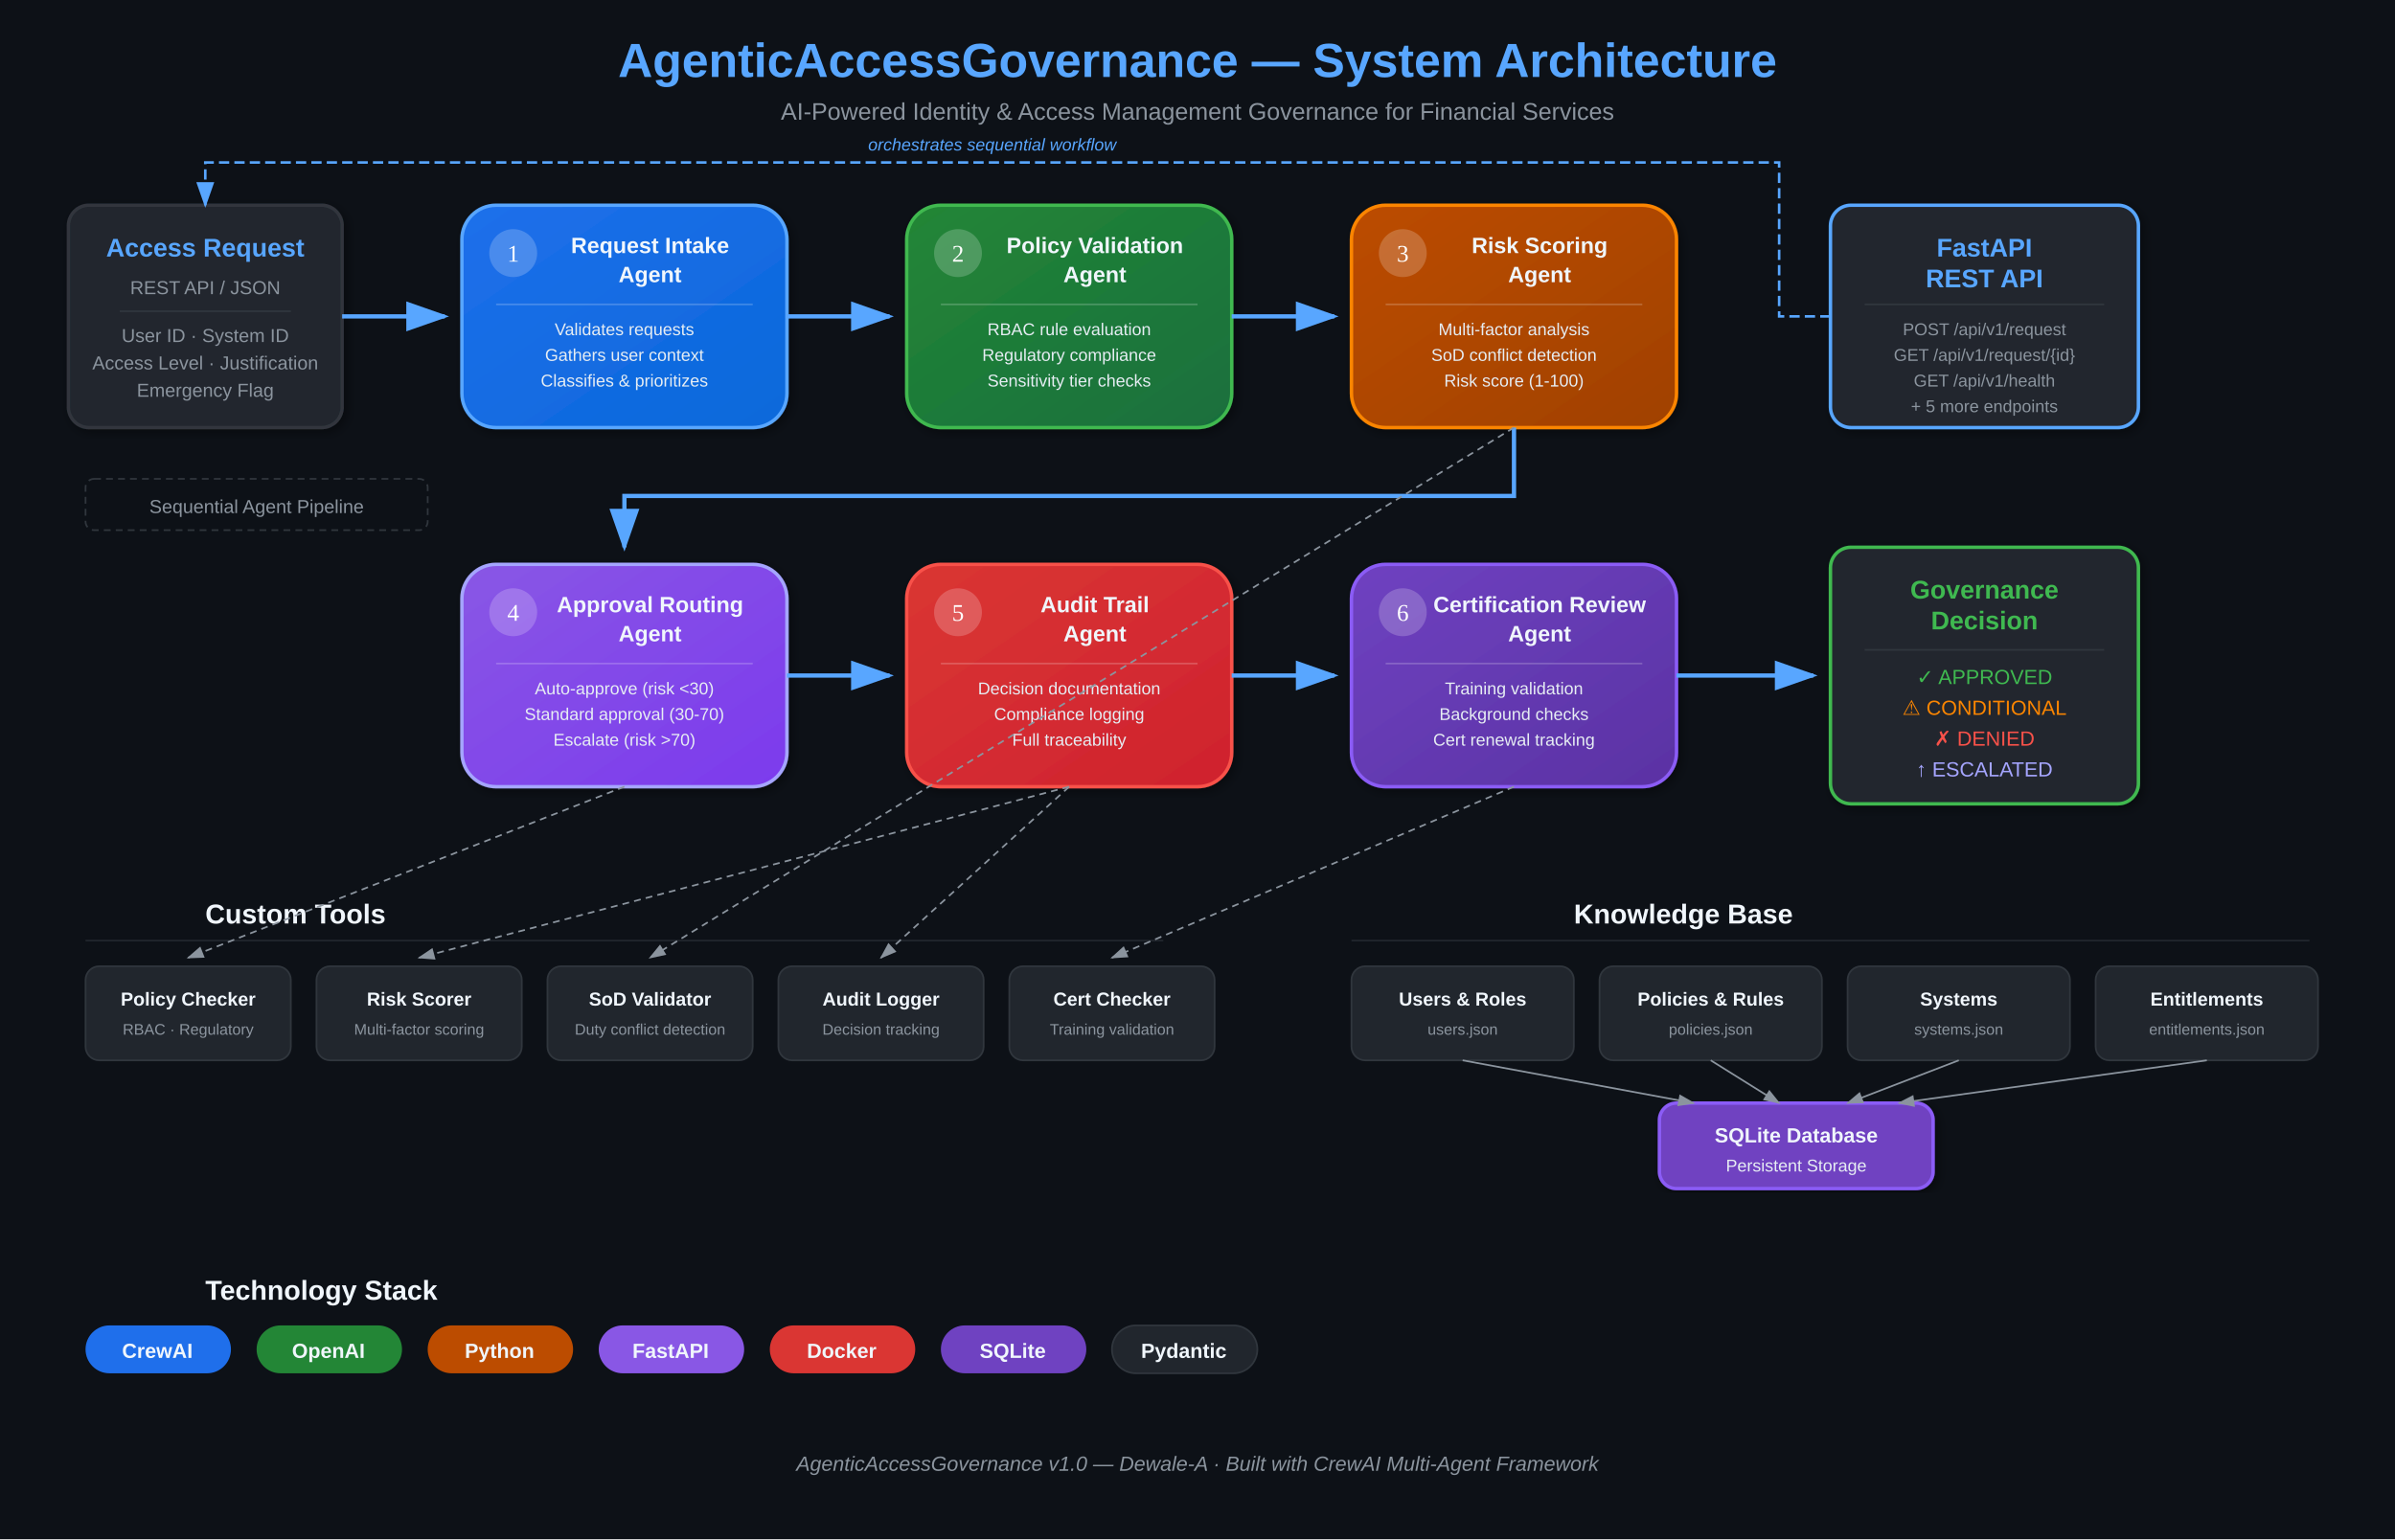
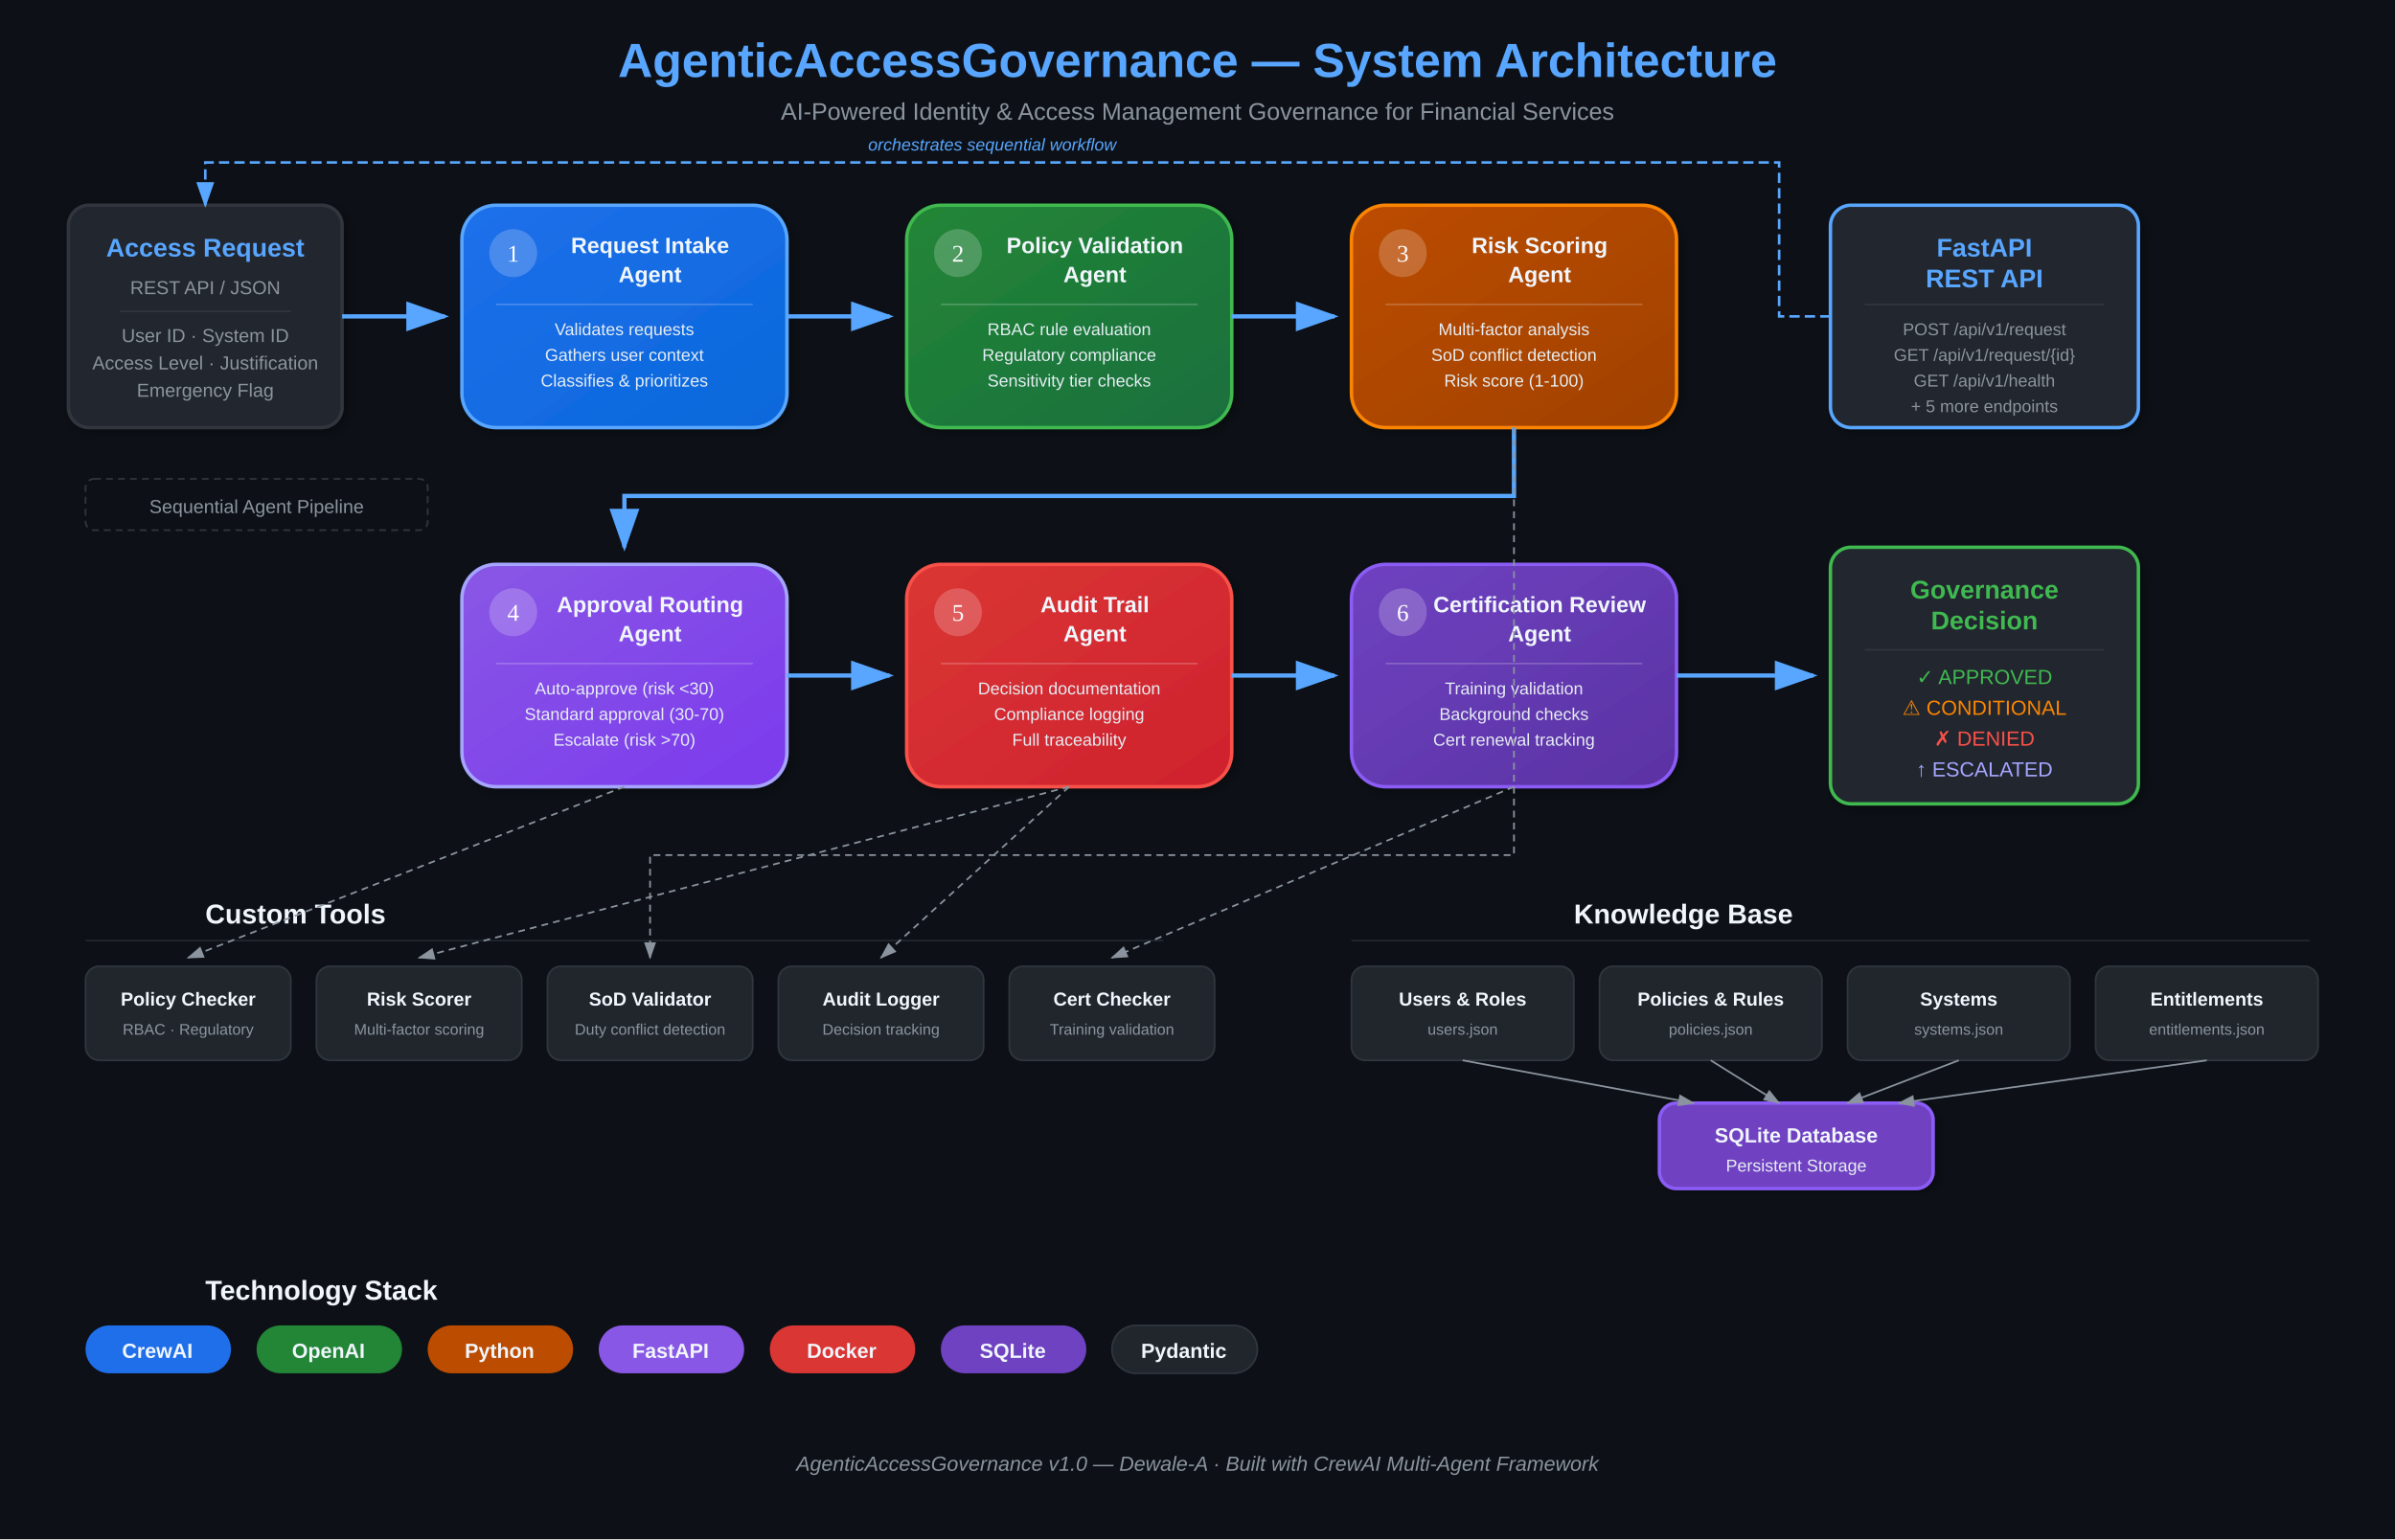
<svg xmlns="http://www.w3.org/2000/svg" width="1400" height="900" viewBox="0 0 1400 900">
  <defs>
    <marker id="arrow" markerWidth="10" markerHeight="7" refX="9" refY="3.5" orient="auto">
      <polygon points="0 0, 10 3.5, 0 7" fill="#58A6FF" />
    </marker>
    <marker id="arrow-gray" markerWidth="10" markerHeight="7" refX="9" refY="3.5" orient="auto">
      <polygon points="0 0, 10 3.5, 0 7" fill="#8B949E" />
    </marker>
    <linearGradient id="g1" x1="0%" y1="0%" x2="100%" y2="100%">
      <stop offset="0%" stop-color="#1F6FEB" />
      <stop offset="100%" stop-color="#0969DA" />
    </linearGradient>
    <linearGradient id="g2" x1="0%" y1="0%" x2="100%" y2="100%">
      <stop offset="0%" stop-color="#238636" />
      <stop offset="100%" stop-color="#196F3D" />
    </linearGradient>
    <linearGradient id="g3" x1="0%" y1="0%" x2="100%" y2="100%">
      <stop offset="0%" stop-color="#BC4C00" />
      <stop offset="100%" stop-color="#A04100" />
    </linearGradient>
    <linearGradient id="g4" x1="0%" y1="0%" x2="100%" y2="100%">
      <stop offset="0%" stop-color="#8957E5" />
      <stop offset="100%" stop-color="#7C3AED" />
    </linearGradient>
    <linearGradient id="g5" x1="0%" y1="0%" x2="100%" y2="100%">
      <stop offset="0%" stop-color="#DA3633" />
      <stop offset="100%" stop-color="#CF222E" />
    </linearGradient>
    <linearGradient id="g6" x1="0%" y1="0%" x2="100%" y2="100%">
      <stop offset="0%" stop-color="#6F42C1" />
      <stop offset="100%" stop-color="#5A32A3" />
    </linearGradient>
    <filter id="shadow" x="-5%" y="-5%" width="110%" height="110%">
      <feDropShadow dx="2" dy="2" stdDeviation="3" flood-color="#000" flood-opacity="0.4" />
    </filter>
  </defs>
  <rect width="100%" height="100%" fill="#0D1117" />
  <text x="700" y="45" text-anchor="middle" fill="#58A6FF" font-family="Arial, sans-serif" font-size="28" font-weight="bold">AgenticAccessGovernance — System Architecture</text>
  <text x="700" y="70" text-anchor="middle" fill="#8B949E" font-family="Arial, sans-serif" font-size="14">AI-Powered Identity &amp; Access Management Governance for Financial Services</text>
  <rect x="40" y="120" width="160" height="130" rx="12" fill="#21262D" stroke="#30363D" stroke-width="2" filter="url(#shadow)" />
  <text x="120" y="150" text-anchor="middle" fill="#58A6FF" font-family="Arial, sans-serif" font-size="15" font-weight="bold">Access Request</text>
  <text x="120" y="172" text-anchor="middle" fill="#8B949E" font-family="Arial, sans-serif" font-size="11">REST API / JSON</text>
  <line x1="70" y1="182" x2="170" y2="182" stroke="#30363D" stroke-width="1" />
  <text x="120" y="200" text-anchor="middle" fill="#8B949E" font-family="Arial, sans-serif" font-size="11">User ID · System ID</text>
  <text x="120" y="216" text-anchor="middle" fill="#8B949E" font-family="Arial, sans-serif" font-size="11">Access Level · Justification</text>
  <text x="120" y="232" text-anchor="middle" fill="#8B949E" font-family="Arial, sans-serif" font-size="11">Emergency Flag</text>
  <line x1="200" y1="185" x2="260" y2="185" stroke="#58A6FF" stroke-width="2.5" marker-end="url(#arrow)" />
  <rect x="270" y="120" width="190" height="130" rx="20" fill="url(#g1)" stroke="#58A6FF" stroke-width="2" filter="url(#shadow)" />
  <circle cx="300" cy="148" r="14" fill="rgba(255,255,255,0.2)" />
  <text x="300" y="153" text-anchor="middle" fill="#fff" font-size="14">1</text>
  <text x="380" y="148" text-anchor="middle" fill="#F0F6FC" font-family="Arial, sans-serif" font-size="13" font-weight="bold">Request Intake</text>
  <text x="380" y="165" text-anchor="middle" fill="#F0F6FC" font-family="Arial, sans-serif" font-size="13" font-weight="bold">Agent</text>
  <line x1="290" y1="178" x2="440" y2="178" stroke="rgba(255,255,255,0.2)" stroke-width="1" />
  <text x="365" y="196" text-anchor="middle" fill="#E6EDF3" font-family="Arial, sans-serif" font-size="10">Validates requests</text>
  <text x="365" y="211" text-anchor="middle" fill="#E6EDF3" font-family="Arial, sans-serif" font-size="10">Gathers user context</text>
  <text x="365" y="226" text-anchor="middle" fill="#E6EDF3" font-family="Arial, sans-serif" font-size="10">Classifies &amp; prioritizes</text>
  <line x1="460" y1="185" x2="520" y2="185" stroke="#58A6FF" stroke-width="2.5" marker-end="url(#arrow)" />
  <rect x="530" y="120" width="190" height="130" rx="20" fill="url(#g2)" stroke="#3FB950" stroke-width="2" filter="url(#shadow)" />
  <circle cx="560" cy="148" r="14" fill="rgba(255,255,255,0.2)" />
  <text x="560" y="153" text-anchor="middle" fill="#fff" font-size="14">2</text>
  <text x="640" y="148" text-anchor="middle" fill="#F0F6FC" font-family="Arial, sans-serif" font-size="13" font-weight="bold">Policy Validation</text>
  <text x="640" y="165" text-anchor="middle" fill="#F0F6FC" font-family="Arial, sans-serif" font-size="13" font-weight="bold">Agent</text>
  <line x1="550" y1="178" x2="700" y2="178" stroke="rgba(255,255,255,0.2)" stroke-width="1" />
  <text x="625" y="196" text-anchor="middle" fill="#E6EDF3" font-family="Arial, sans-serif" font-size="10">RBAC rule evaluation</text>
  <text x="625" y="211" text-anchor="middle" fill="#E6EDF3" font-family="Arial, sans-serif" font-size="10">Regulatory compliance</text>
  <text x="625" y="226" text-anchor="middle" fill="#E6EDF3" font-family="Arial, sans-serif" font-size="10">Sensitivity tier checks</text>
  <line x1="720" y1="185" x2="780" y2="185" stroke="#58A6FF" stroke-width="2.5" marker-end="url(#arrow)" />
  <rect x="790" y="120" width="190" height="130" rx="20" fill="url(#g3)" stroke="#FB8500" stroke-width="2" filter="url(#shadow)" />
  <circle cx="820" cy="148" r="14" fill="rgba(255,255,255,0.2)" />
  <text x="820" y="153" text-anchor="middle" fill="#fff" font-size="14">3</text>
  <text x="900" y="148" text-anchor="middle" fill="#F0F6FC" font-family="Arial, sans-serif" font-size="13" font-weight="bold">Risk Scoring</text>
  <text x="900" y="165" text-anchor="middle" fill="#F0F6FC" font-family="Arial, sans-serif" font-size="13" font-weight="bold">Agent</text>
  <line x1="810" y1="178" x2="960" y2="178" stroke="rgba(255,255,255,0.2)" stroke-width="1" />
  <text x="885" y="196" text-anchor="middle" fill="#E6EDF3" font-family="Arial, sans-serif" font-size="10">Multi-factor analysis</text>
  <text x="885" y="211" text-anchor="middle" fill="#E6EDF3" font-family="Arial, sans-serif" font-size="10">SoD conflict detection</text>
  <text x="885" y="226" text-anchor="middle" fill="#E6EDF3" font-family="Arial, sans-serif" font-size="10">Risk score (1-100)</text>
  <path d="M 885 250 L 885 290 L 365 290 L 365 320" stroke="#58A6FF" stroke-width="2.5" fill="none" marker-end="url(#arrow)" />
  <rect x="270" y="330" width="190" height="130" rx="20" fill="url(#g4)" stroke="#A5A5FF" stroke-width="2" filter="url(#shadow)" />
  <circle cx="300" cy="358" r="14" fill="rgba(255,255,255,0.2)" />
  <text x="300" y="363" text-anchor="middle" fill="#fff" font-size="14">4</text>
  <text x="380" y="358" text-anchor="middle" fill="#F0F6FC" font-family="Arial, sans-serif" font-size="13" font-weight="bold">Approval Routing</text>
  <text x="380" y="375" text-anchor="middle" fill="#F0F6FC" font-family="Arial, sans-serif" font-size="13" font-weight="bold">Agent</text>
  <line x1="290" y1="388" x2="440" y2="388" stroke="rgba(255,255,255,0.2)" stroke-width="1" />
  <text x="365" y="406" text-anchor="middle" fill="#E6EDF3" font-family="Arial, sans-serif" font-size="10">Auto-approve (risk &lt;30)</text>
  <text x="365" y="421" text-anchor="middle" fill="#E6EDF3" font-family="Arial, sans-serif" font-size="10">Standard approval (30-70)</text>
  <text x="365" y="436" text-anchor="middle" fill="#E6EDF3" font-family="Arial, sans-serif" font-size="10">Escalate (risk &gt;70)</text>
  <line x1="460" y1="395" x2="520" y2="395" stroke="#58A6FF" stroke-width="2.5" marker-end="url(#arrow)" />
  <rect x="530" y="330" width="190" height="130" rx="20" fill="url(#g5)" stroke="#F85149" stroke-width="2" filter="url(#shadow)" />
  <circle cx="560" cy="358" r="14" fill="rgba(255,255,255,0.2)" />
  <text x="560" y="363" text-anchor="middle" fill="#fff" font-size="14">5</text>
  <text x="640" y="358" text-anchor="middle" fill="#F0F6FC" font-family="Arial, sans-serif" font-size="13" font-weight="bold">Audit Trail</text>
  <text x="640" y="375" text-anchor="middle" fill="#F0F6FC" font-family="Arial, sans-serif" font-size="13" font-weight="bold">Agent</text>
  <line x1="550" y1="388" x2="700" y2="388" stroke="rgba(255,255,255,0.2)" stroke-width="1" />
  <text x="625" y="406" text-anchor="middle" fill="#E6EDF3" font-family="Arial, sans-serif" font-size="10">Decision documentation</text>
  <text x="625" y="421" text-anchor="middle" fill="#E6EDF3" font-family="Arial, sans-serif" font-size="10">Compliance logging</text>
  <text x="625" y="436" text-anchor="middle" fill="#E6EDF3" font-family="Arial, sans-serif" font-size="10">Full traceability</text>
  <line x1="720" y1="395" x2="780" y2="395" stroke="#58A6FF" stroke-width="2.5" marker-end="url(#arrow)" />
  <rect x="790" y="330" width="190" height="130" rx="20" fill="url(#g6)" stroke="#8B5CF6" stroke-width="2" filter="url(#shadow)" />
  <circle cx="820" cy="358" r="14" fill="rgba(255,255,255,0.2)" />
  <text x="820" y="363" text-anchor="middle" fill="#fff" font-size="14">6</text>
  <text x="900" y="358" text-anchor="middle" fill="#F0F6FC" font-family="Arial, sans-serif" font-size="13" font-weight="bold">Certification Review</text>
  <text x="900" y="375" text-anchor="middle" fill="#F0F6FC" font-family="Arial, sans-serif" font-size="13" font-weight="bold">Agent</text>
  <line x1="810" y1="388" x2="960" y2="388" stroke="rgba(255,255,255,0.2)" stroke-width="1" />
  <text x="885" y="406" text-anchor="middle" fill="#E6EDF3" font-family="Arial, sans-serif" font-size="10">Training validation</text>
  <text x="885" y="421" text-anchor="middle" fill="#E6EDF3" font-family="Arial, sans-serif" font-size="10">Background checks</text>
  <text x="885" y="436" text-anchor="middle" fill="#E6EDF3" font-family="Arial, sans-serif" font-size="10">Cert renewal tracking</text>
  <line x1="980" y1="395" x2="1060" y2="395" stroke="#58A6FF" stroke-width="2.5" marker-end="url(#arrow)" />
  <rect x="1070" y="320" width="180" height="150" rx="12" fill="#21262D" stroke="#3FB950" stroke-width="2" filter="url(#shadow)" />
  <text x="1160" y="350" text-anchor="middle" fill="#3FB950" font-family="Arial, sans-serif" font-size="15" font-weight="bold">Governance</text>
  <text x="1160" y="368" text-anchor="middle" fill="#3FB950" font-family="Arial, sans-serif" font-size="15" font-weight="bold">Decision</text>
  <line x1="1090" y1="380" x2="1230" y2="380" stroke="#30363D" stroke-width="1" />
  <text x="1160" y="400" text-anchor="middle" fill="#3FB950" font-family="Arial, sans-serif" font-size="12">✓ APPROVED</text>
  <text x="1160" y="418" text-anchor="middle" fill="#FB8500" font-family="Arial, sans-serif" font-size="12">⚠ CONDITIONAL</text>
  <text x="1160" y="436" text-anchor="middle" fill="#F85149" font-family="Arial, sans-serif" font-size="12">✗ DENIED</text>
  <text x="1160" y="454" text-anchor="middle" fill="#A5A5FF" font-family="Arial, sans-serif" font-size="12">↑ ESCALATED</text>
  <text x="120" y="540" fill="#F0F6FC" font-family="Arial, sans-serif" font-size="16" font-weight="bold">Custom Tools</text>
  <line x1="50" y1="550" x2="680" y2="550" stroke="#21262D" stroke-width="1" />
  <rect x="50" y="565" width="120" height="55" rx="8" fill="#21262D" stroke="#30363D" stroke-width="1" />
  <text x="110" y="588" text-anchor="middle" fill="#F0F6FC" font-family="Arial, sans-serif" font-size="11" font-weight="bold">Policy Checker</text>
  <text x="110" y="605" text-anchor="middle" fill="#8B949E" font-family="Arial, sans-serif" font-size="9">RBAC · Regulatory</text>
  <rect x="185" y="565" width="120" height="55" rx="8" fill="#21262D" stroke="#30363D" stroke-width="1" />
  <text x="245" y="588" text-anchor="middle" fill="#F0F6FC" font-family="Arial, sans-serif" font-size="11" font-weight="bold">Risk Scorer</text>
  <text x="245" y="605" text-anchor="middle" fill="#8B949E" font-family="Arial, sans-serif" font-size="9">Multi-factor scoring</text>
  <rect x="320" y="565" width="120" height="55" rx="8" fill="#21262D" stroke="#30363D" stroke-width="1" />
  <text x="380" y="588" text-anchor="middle" fill="#F0F6FC" font-family="Arial, sans-serif" font-size="11" font-weight="bold">SoD Validator</text>
  <text x="380" y="605" text-anchor="middle" fill="#8B949E" font-family="Arial, sans-serif" font-size="9">Duty conflict detection</text>
  <rect x="455" y="565" width="120" height="55" rx="8" fill="#21262D" stroke="#30363D" stroke-width="1" />
  <text x="515" y="588" text-anchor="middle" fill="#F0F6FC" font-family="Arial, sans-serif" font-size="11" font-weight="bold">Audit Logger</text>
  <text x="515" y="605" text-anchor="middle" fill="#8B949E" font-family="Arial, sans-serif" font-size="9">Decision tracking</text>
  <rect x="590" y="565" width="120" height="55" rx="8" fill="#21262D" stroke="#30363D" stroke-width="1" />
  <text x="650" y="588" text-anchor="middle" fill="#F0F6FC" font-family="Arial, sans-serif" font-size="11" font-weight="bold">Cert Checker</text>
  <text x="650" y="605" text-anchor="middle" fill="#8B949E" font-family="Arial, sans-serif" font-size="9">Training validation</text>
  <path d="M 365 460 L 110 560" stroke="#8B949E" stroke-width="1" fill="none" stroke-dasharray="4,3" marker-end="url(#arrow-gray)" />
  <path d="M 625 460 L 245 560" stroke="#8B949E" stroke-width="1" fill="none" stroke-dasharray="4,3" marker-end="url(#arrow-gray)" />
-   <path d="M 885 250 L 380 560" stroke="#8B949E" stroke-width="1" fill="none" stroke-dasharray="4,3" marker-end="url(#arrow-gray)" />
+   <path d="M 885 250 L 885 500 L 380 500 L 380 560" stroke="#8B949E" stroke-width="1" fill="none" stroke-dasharray="4,3" marker-end="url(#arrow-gray)" />
  <path d="M 625 460 L 515 560" stroke="#8B949E" stroke-width="1" fill="none" stroke-dasharray="4,3" marker-end="url(#arrow-gray)" />
  <path d="M 885 460 L 650 560" stroke="#8B949E" stroke-width="1" fill="none" stroke-dasharray="4,3" marker-end="url(#arrow-gray)" />
  <text x="920" y="540" fill="#F0F6FC" font-family="Arial, sans-serif" font-size="16" font-weight="bold">Knowledge Base</text>
  <line x1="790" y1="550" x2="1350" y2="550" stroke="#21262D" stroke-width="1" />
  <rect x="790" y="565" width="130" height="55" rx="8" fill="#21262D" stroke="#30363D" stroke-width="1" />
  <text x="855" y="588" text-anchor="middle" fill="#F0F6FC" font-family="Arial, sans-serif" font-size="11" font-weight="bold">Users &amp; Roles</text>
  <text x="855" y="605" text-anchor="middle" fill="#8B949E" font-family="Arial, sans-serif" font-size="9">users.json</text>
  <rect x="935" y="565" width="130" height="55" rx="8" fill="#21262D" stroke="#30363D" stroke-width="1" />
  <text x="1000" y="588" text-anchor="middle" fill="#F0F6FC" font-family="Arial, sans-serif" font-size="11" font-weight="bold">Policies &amp; Rules</text>
  <text x="1000" y="605" text-anchor="middle" fill="#8B949E" font-family="Arial, sans-serif" font-size="9">policies.json</text>
  <rect x="1080" y="565" width="130" height="55" rx="8" fill="#21262D" stroke="#30363D" stroke-width="1" />
  <text x="1145" y="588" text-anchor="middle" fill="#F0F6FC" font-family="Arial, sans-serif" font-size="11" font-weight="bold">Systems</text>
  <text x="1145" y="605" text-anchor="middle" fill="#8B949E" font-family="Arial, sans-serif" font-size="9">systems.json</text>
  <rect x="1225" y="565" width="130" height="55" rx="8" fill="#21262D" stroke="#30363D" stroke-width="1" />
  <text x="1290" y="588" text-anchor="middle" fill="#F0F6FC" font-family="Arial, sans-serif" font-size="11" font-weight="bold">Entitlements</text>
  <text x="1290" y="605" text-anchor="middle" fill="#8B949E" font-family="Arial, sans-serif" font-size="9">entitlements.json</text>
  <rect x="970" y="645" width="160" height="50" rx="10" fill="#6F42C1" stroke="#8B5CF6" stroke-width="2" filter="url(#shadow)" />
  <text x="1050" y="668" text-anchor="middle" fill="#F0F6FC" font-family="Arial, sans-serif" font-size="12" font-weight="bold">SQLite Database</text>
  <text x="1050" y="685" text-anchor="middle" fill="#E6EDF3" font-family="Arial, sans-serif" font-size="10">Persistent Storage</text>
  <line x1="855" y1="620" x2="990" y2="645" stroke="#8B949E" stroke-width="1" marker-end="url(#arrow-gray)" />
  <line x1="1000" y1="620" x2="1040" y2="645" stroke="#8B949E" stroke-width="1" marker-end="url(#arrow-gray)" />
  <line x1="1145" y1="620" x2="1080" y2="645" stroke="#8B949E" stroke-width="1" marker-end="url(#arrow-gray)" />
  <line x1="1290" y1="620" x2="1110" y2="645" stroke="#8B949E" stroke-width="1" marker-end="url(#arrow-gray)" />
  <rect x="1070" y="120" width="180" height="130" rx="12" fill="#21262D" stroke="#58A6FF" stroke-width="2" filter="url(#shadow)" />
  <text x="1160" y="150" text-anchor="middle" fill="#58A6FF" font-family="Arial, sans-serif" font-size="15" font-weight="bold">FastAPI</text>
  <text x="1160" y="168" text-anchor="middle" fill="#58A6FF" font-family="Arial, sans-serif" font-size="15" font-weight="bold">REST API</text>
  <line x1="1090" y1="178" x2="1230" y2="178" stroke="#30363D" stroke-width="1" />
  <text x="1160" y="196" text-anchor="middle" fill="#8B949E" font-family="Arial, sans-serif" font-size="10">POST /api/v1/request</text>
  <text x="1160" y="211" text-anchor="middle" fill="#8B949E" font-family="Arial, sans-serif" font-size="10">GET  /api/v1/request/{id}</text>
  <text x="1160" y="226" text-anchor="middle" fill="#8B949E" font-family="Arial, sans-serif" font-size="10">GET  /api/v1/health</text>
  <text x="1160" y="241" text-anchor="middle" fill="#8B949E" font-family="Arial, sans-serif" font-size="10">+ 5 more endpoints</text>
  <path d="M 1070 185 L 1040 185 L 1040 95 L 120 95 L 120 120" stroke="#58A6FF" stroke-width="1.5" fill="none" stroke-dasharray="6,3" marker-end="url(#arrow)" />
  <text x="580" y="88" text-anchor="middle" fill="#58A6FF" font-family="Arial, sans-serif" font-size="10" font-style="italic">orchestrates sequential workflow</text>
  <text x="120" y="760" fill="#F0F6FC" font-family="Arial, sans-serif" font-size="16" font-weight="bold">Technology Stack</text>
  <rect x="50" y="775" width="85" height="28" rx="14" fill="#1F6FEB" />
  <text x="92" y="794" text-anchor="middle" fill="#F0F6FC" font-family="Arial, sans-serif" font-size="12" font-weight="bold">CrewAI</text>
  <rect x="150" y="775" width="85" height="28" rx="14" fill="#238636" />
  <text x="192" y="794" text-anchor="middle" fill="#F0F6FC" font-family="Arial, sans-serif" font-size="12" font-weight="bold">OpenAI</text>
  <rect x="250" y="775" width="85" height="28" rx="14" fill="#BC4C00" />
  <text x="292" y="794" text-anchor="middle" fill="#F0F6FC" font-family="Arial, sans-serif" font-size="12" font-weight="bold">Python</text>
  <rect x="350" y="775" width="85" height="28" rx="14" fill="#8957E5" />
  <text x="392" y="794" text-anchor="middle" fill="#F0F6FC" font-family="Arial, sans-serif" font-size="12" font-weight="bold">FastAPI</text>
  <rect x="450" y="775" width="85" height="28" rx="14" fill="#DA3633" />
  <text x="492" y="794" text-anchor="middle" fill="#F0F6FC" font-family="Arial, sans-serif" font-size="12" font-weight="bold">Docker</text>
  <rect x="550" y="775" width="85" height="28" rx="14" fill="#6F42C1" />
  <text x="592" y="794" text-anchor="middle" fill="#F0F6FC" font-family="Arial, sans-serif" font-size="12" font-weight="bold">SQLite</text>
  <rect x="650" y="775" width="85" height="28" rx="14" fill="#21262D" stroke="#30363D" stroke-width="1" />
  <text x="692" y="794" text-anchor="middle" fill="#F0F6FC" font-family="Arial, sans-serif" font-size="12" font-weight="bold">Pydantic</text>
  <rect x="50" y="280" width="200" height="30" rx="5" fill="none" stroke="#30363D" stroke-width="1" stroke-dasharray="4,3" />
  <text x="150" y="300" text-anchor="middle" fill="#8B949E" font-family="Arial, sans-serif" font-size="11">Sequential Agent Pipeline</text>
  <text x="700" y="860" text-anchor="middle" fill="#8B949E" font-family="Arial, sans-serif" font-size="12" font-style="italic">AgenticAccessGovernance v1.0 — Dewale-A · Built with CrewAI Multi-Agent Framework</text>
</svg>
